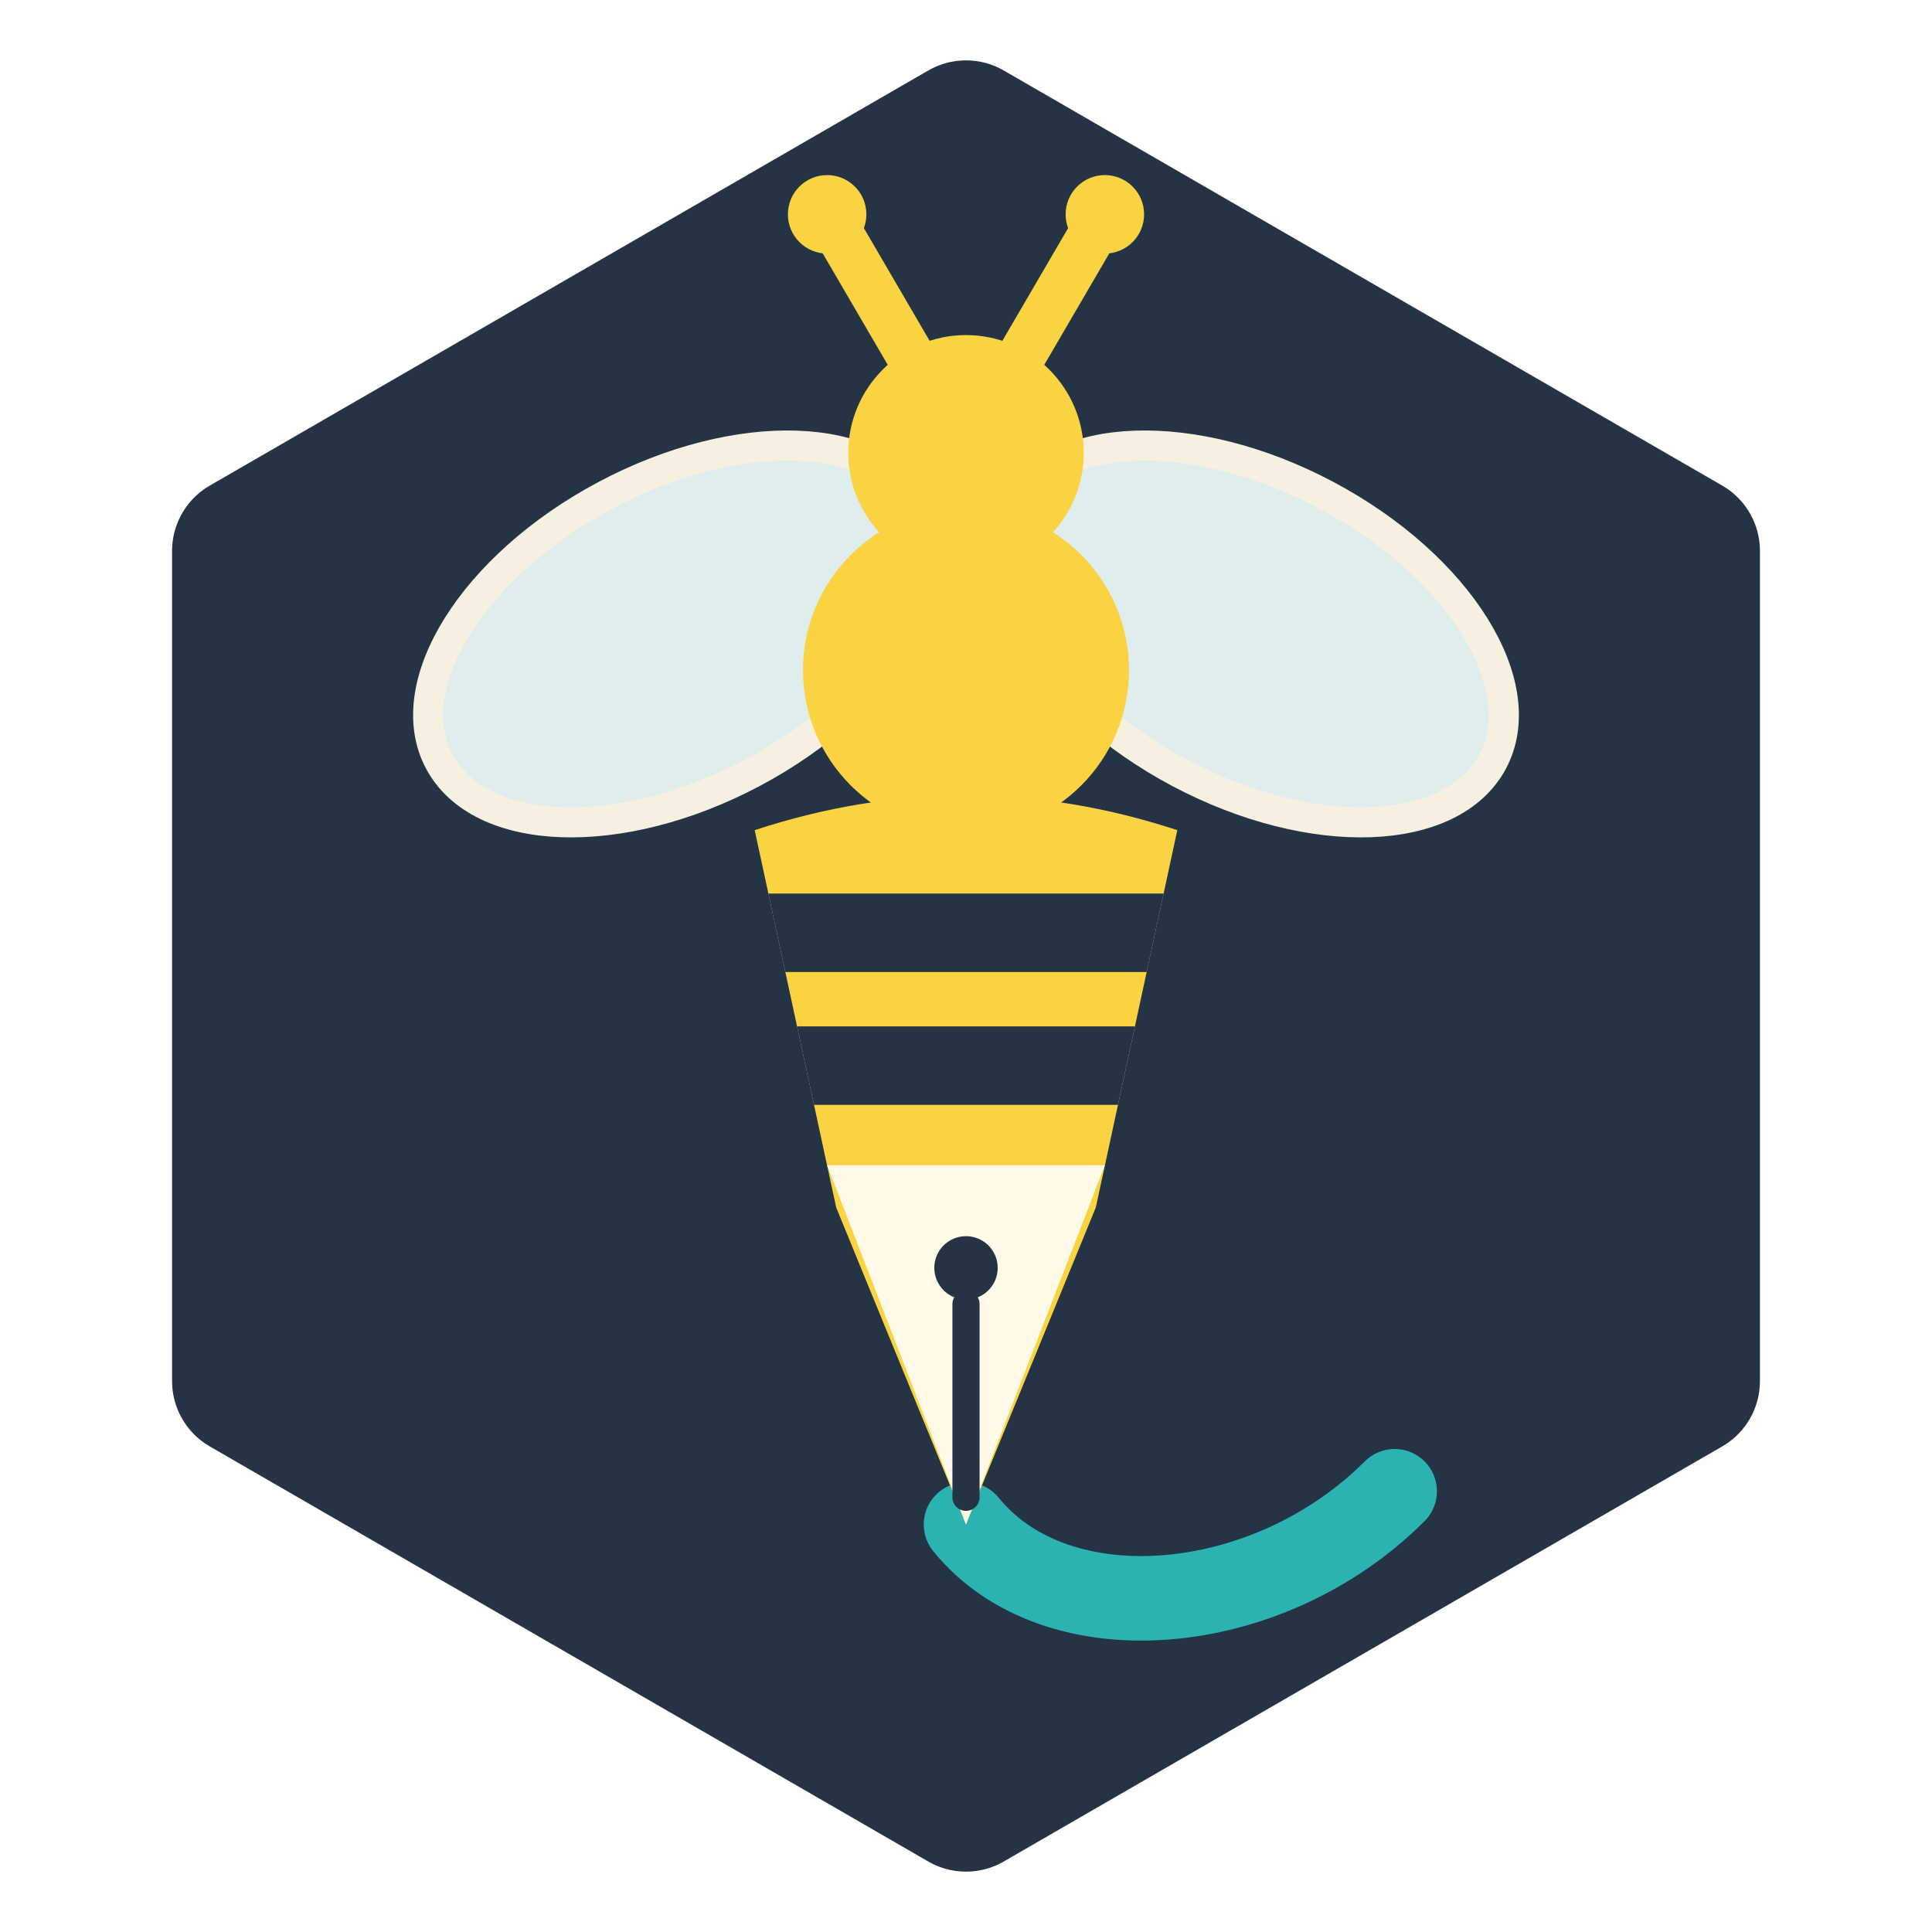
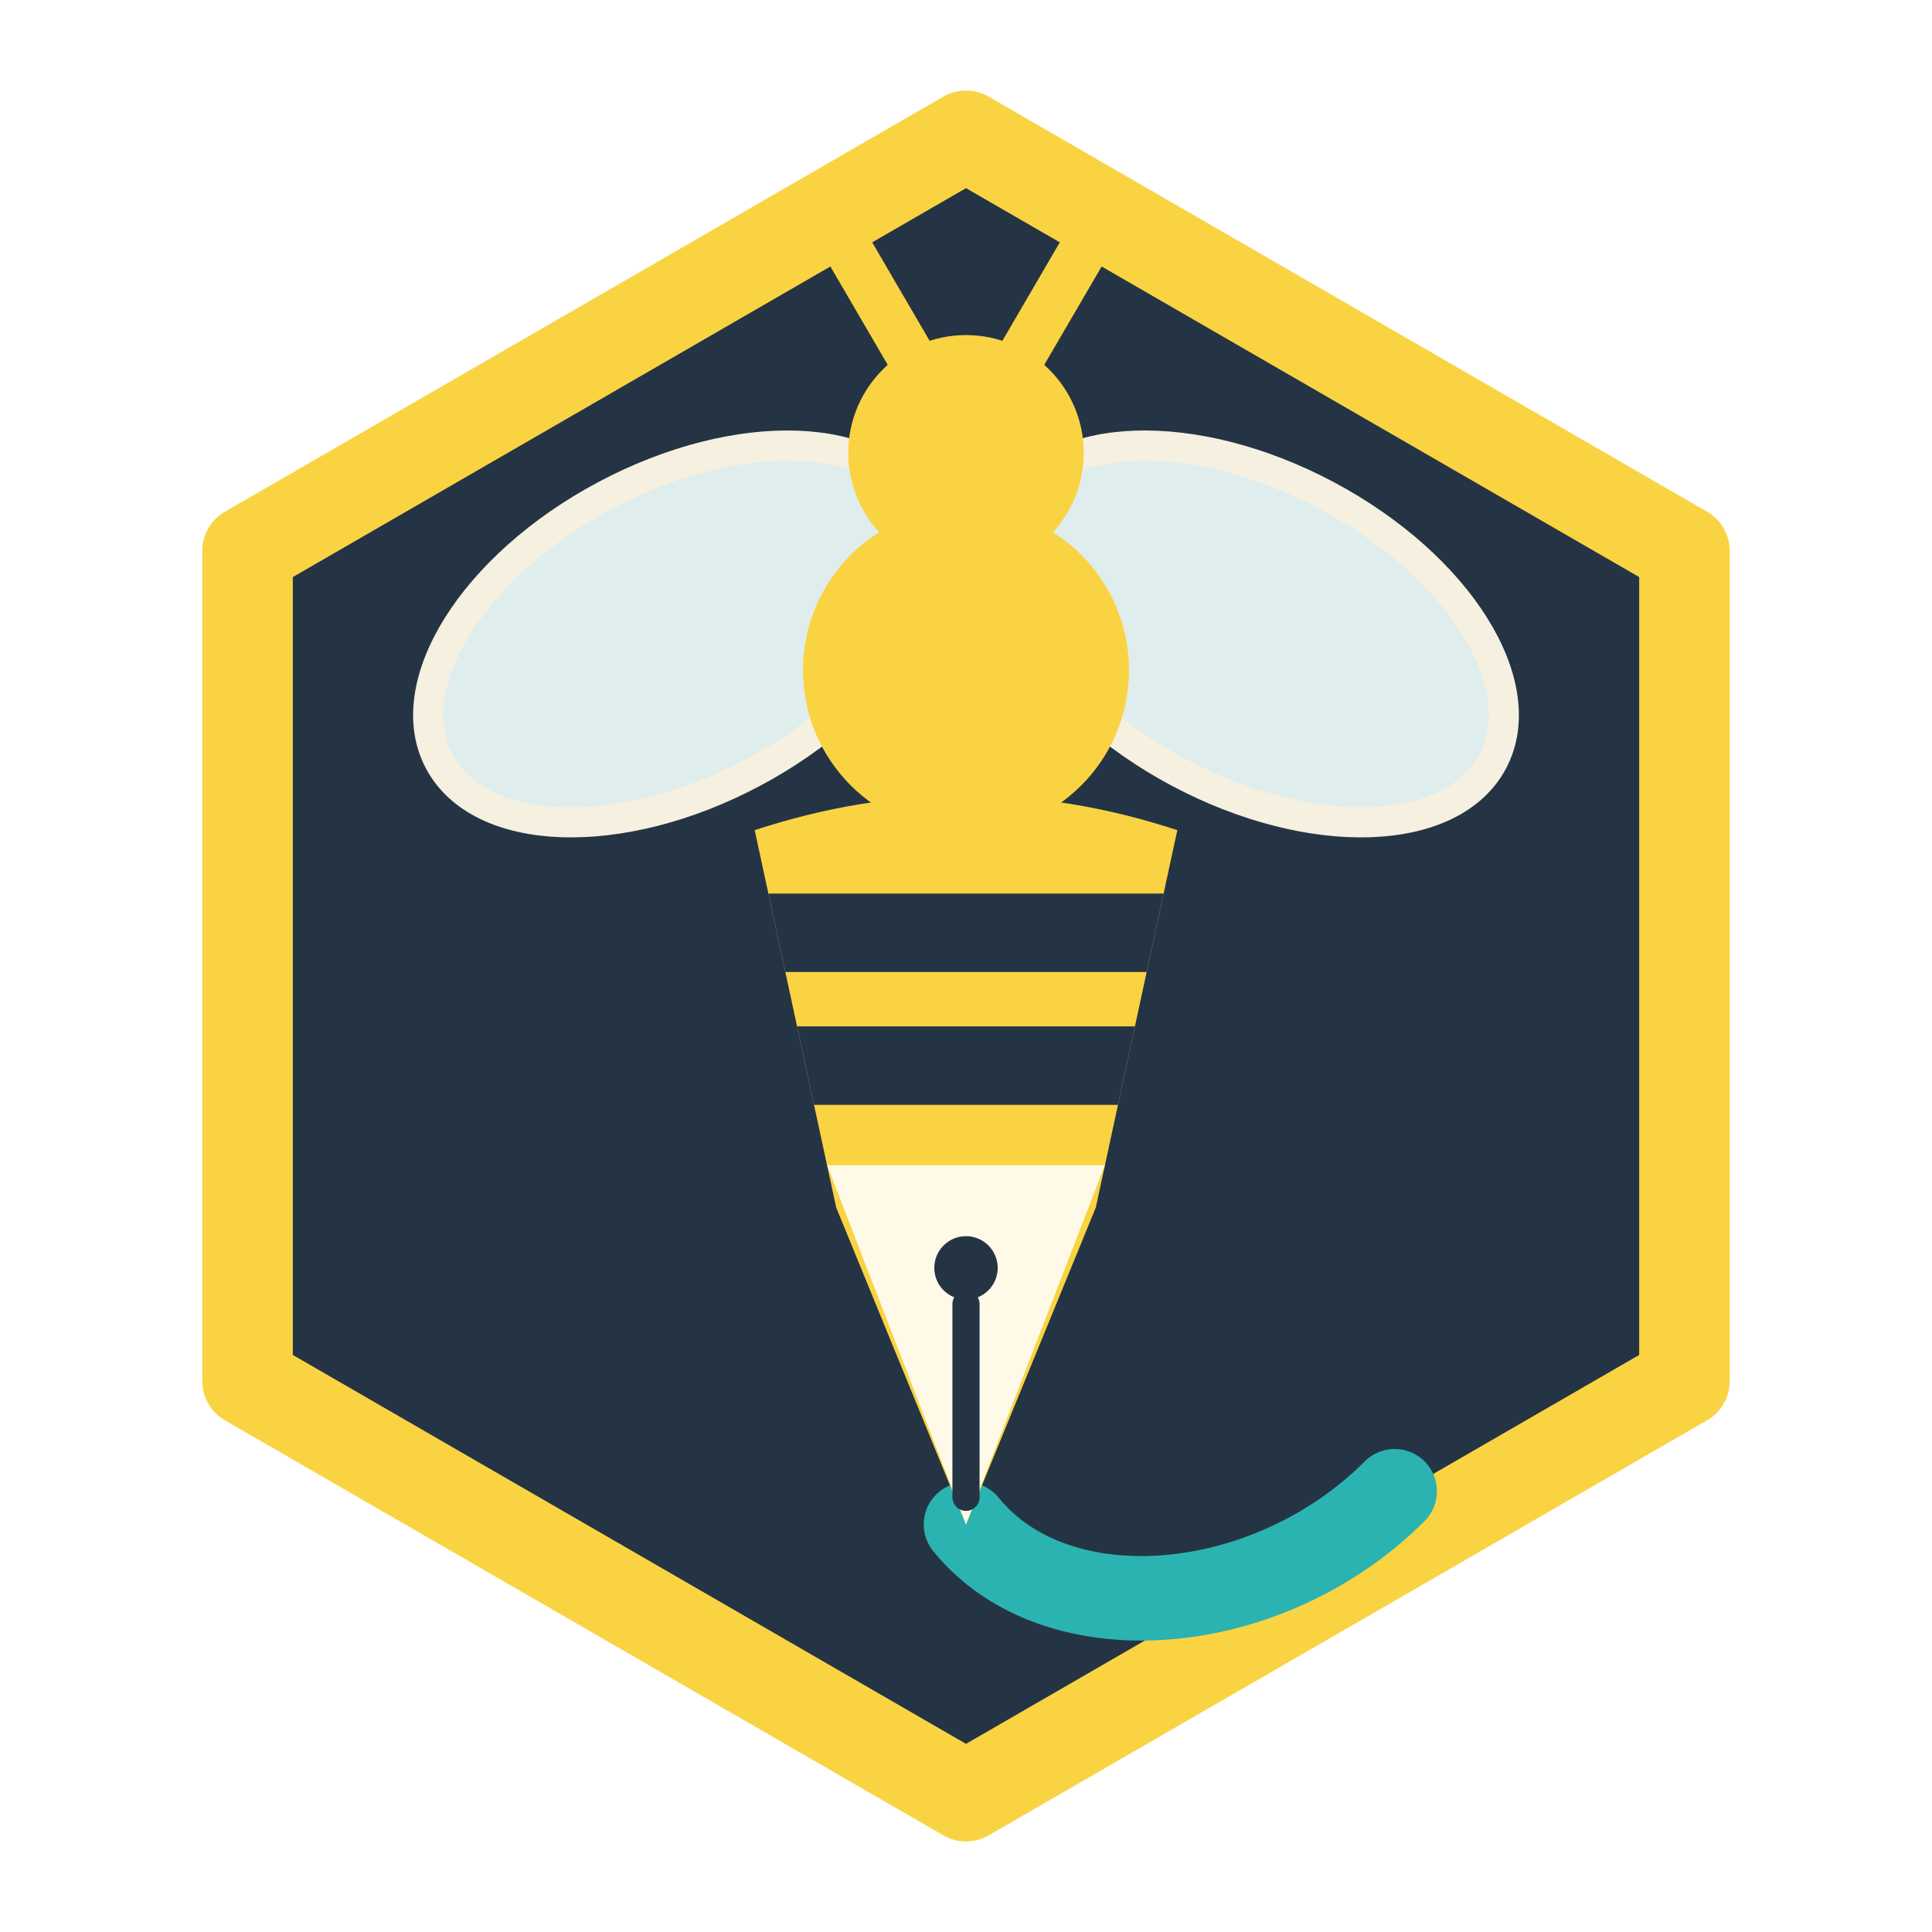
<svg xmlns="http://www.w3.org/2000/svg" viewBox="0 0 64 64" role="img" aria-label="InkHive">
  <defs>
    <clipPath id="ih-abdomen">
      <path d="M25 27.5Q32 25.2 39 27.5L36.3 40 32 50.5 27.7 40Z" />
    </clipPath>
  </defs>
-   <path d="M32 4.5 55.8 18.25v27.5L32 59.5 8.2 45.75v-27.5z" fill="#253444" stroke="#253444" stroke-width="5" stroke-linejoin="round" />
+   <path d="M32 4.5 55.8 18.25v27.5L32 59.5 8.2 45.75v-27.5z" fill="#253444" stroke="#f9d342" stroke-width="3" stroke-linejoin="round" />
  <path d="M32 50.5C35 54.2 42 53.6 46.2 49.4" fill="none" stroke="#2bb3b1" stroke-width="2.8" stroke-linecap="round" />
  <g fill="#e9f7f6" stroke="#fffae7" stroke-width="1" opacity="0.95">
    <ellipse cx="22.5" cy="21" rx="9" ry="5.2" transform="rotate(-28 22.5 21)" />
    <ellipse cx="41.5" cy="21" rx="9" ry="5.2" transform="rotate(28 41.5 21)" />
  </g>
  <g fill="none" stroke="#f9d342" stroke-width="1.6" stroke-linecap="round">
    <path d="M30.4 12.2 27.6 7.4" />
    <path d="M33.6 12.2 36.4 7.4" />
  </g>
  <circle cx="27.4" cy="7.1" r="1.3" fill="#f9d342" />
  <circle cx="36.6" cy="7.1" r="1.3" fill="#f9d342" />
  <circle cx="32" cy="15" r="3.9" fill="#f9d342" />
  <circle cx="32" cy="22.2" r="5.4" fill="#f9d342" />
  <g clip-path="url(#ih-abdomen)">
    <path d="M25 27.5Q32 25.2 39 27.5L36.3 40 32 50.5 27.7 40Z" fill="#f9d342" />
    <rect x="22" y="29.6" width="20" height="2.6" fill="#253444" />
    <rect x="22" y="34" width="20" height="2.6" fill="#253444" />
    <path d="M27.4 38.6H36.6L32 50.5Z" fill="#fffae7" />
  </g>
  <circle cx="32" cy="42" r="1.05" fill="#253444" />
  <path d="M32 43.2V49.6" stroke="#253444" stroke-width="0.9" stroke-linecap="round" />
</svg>
